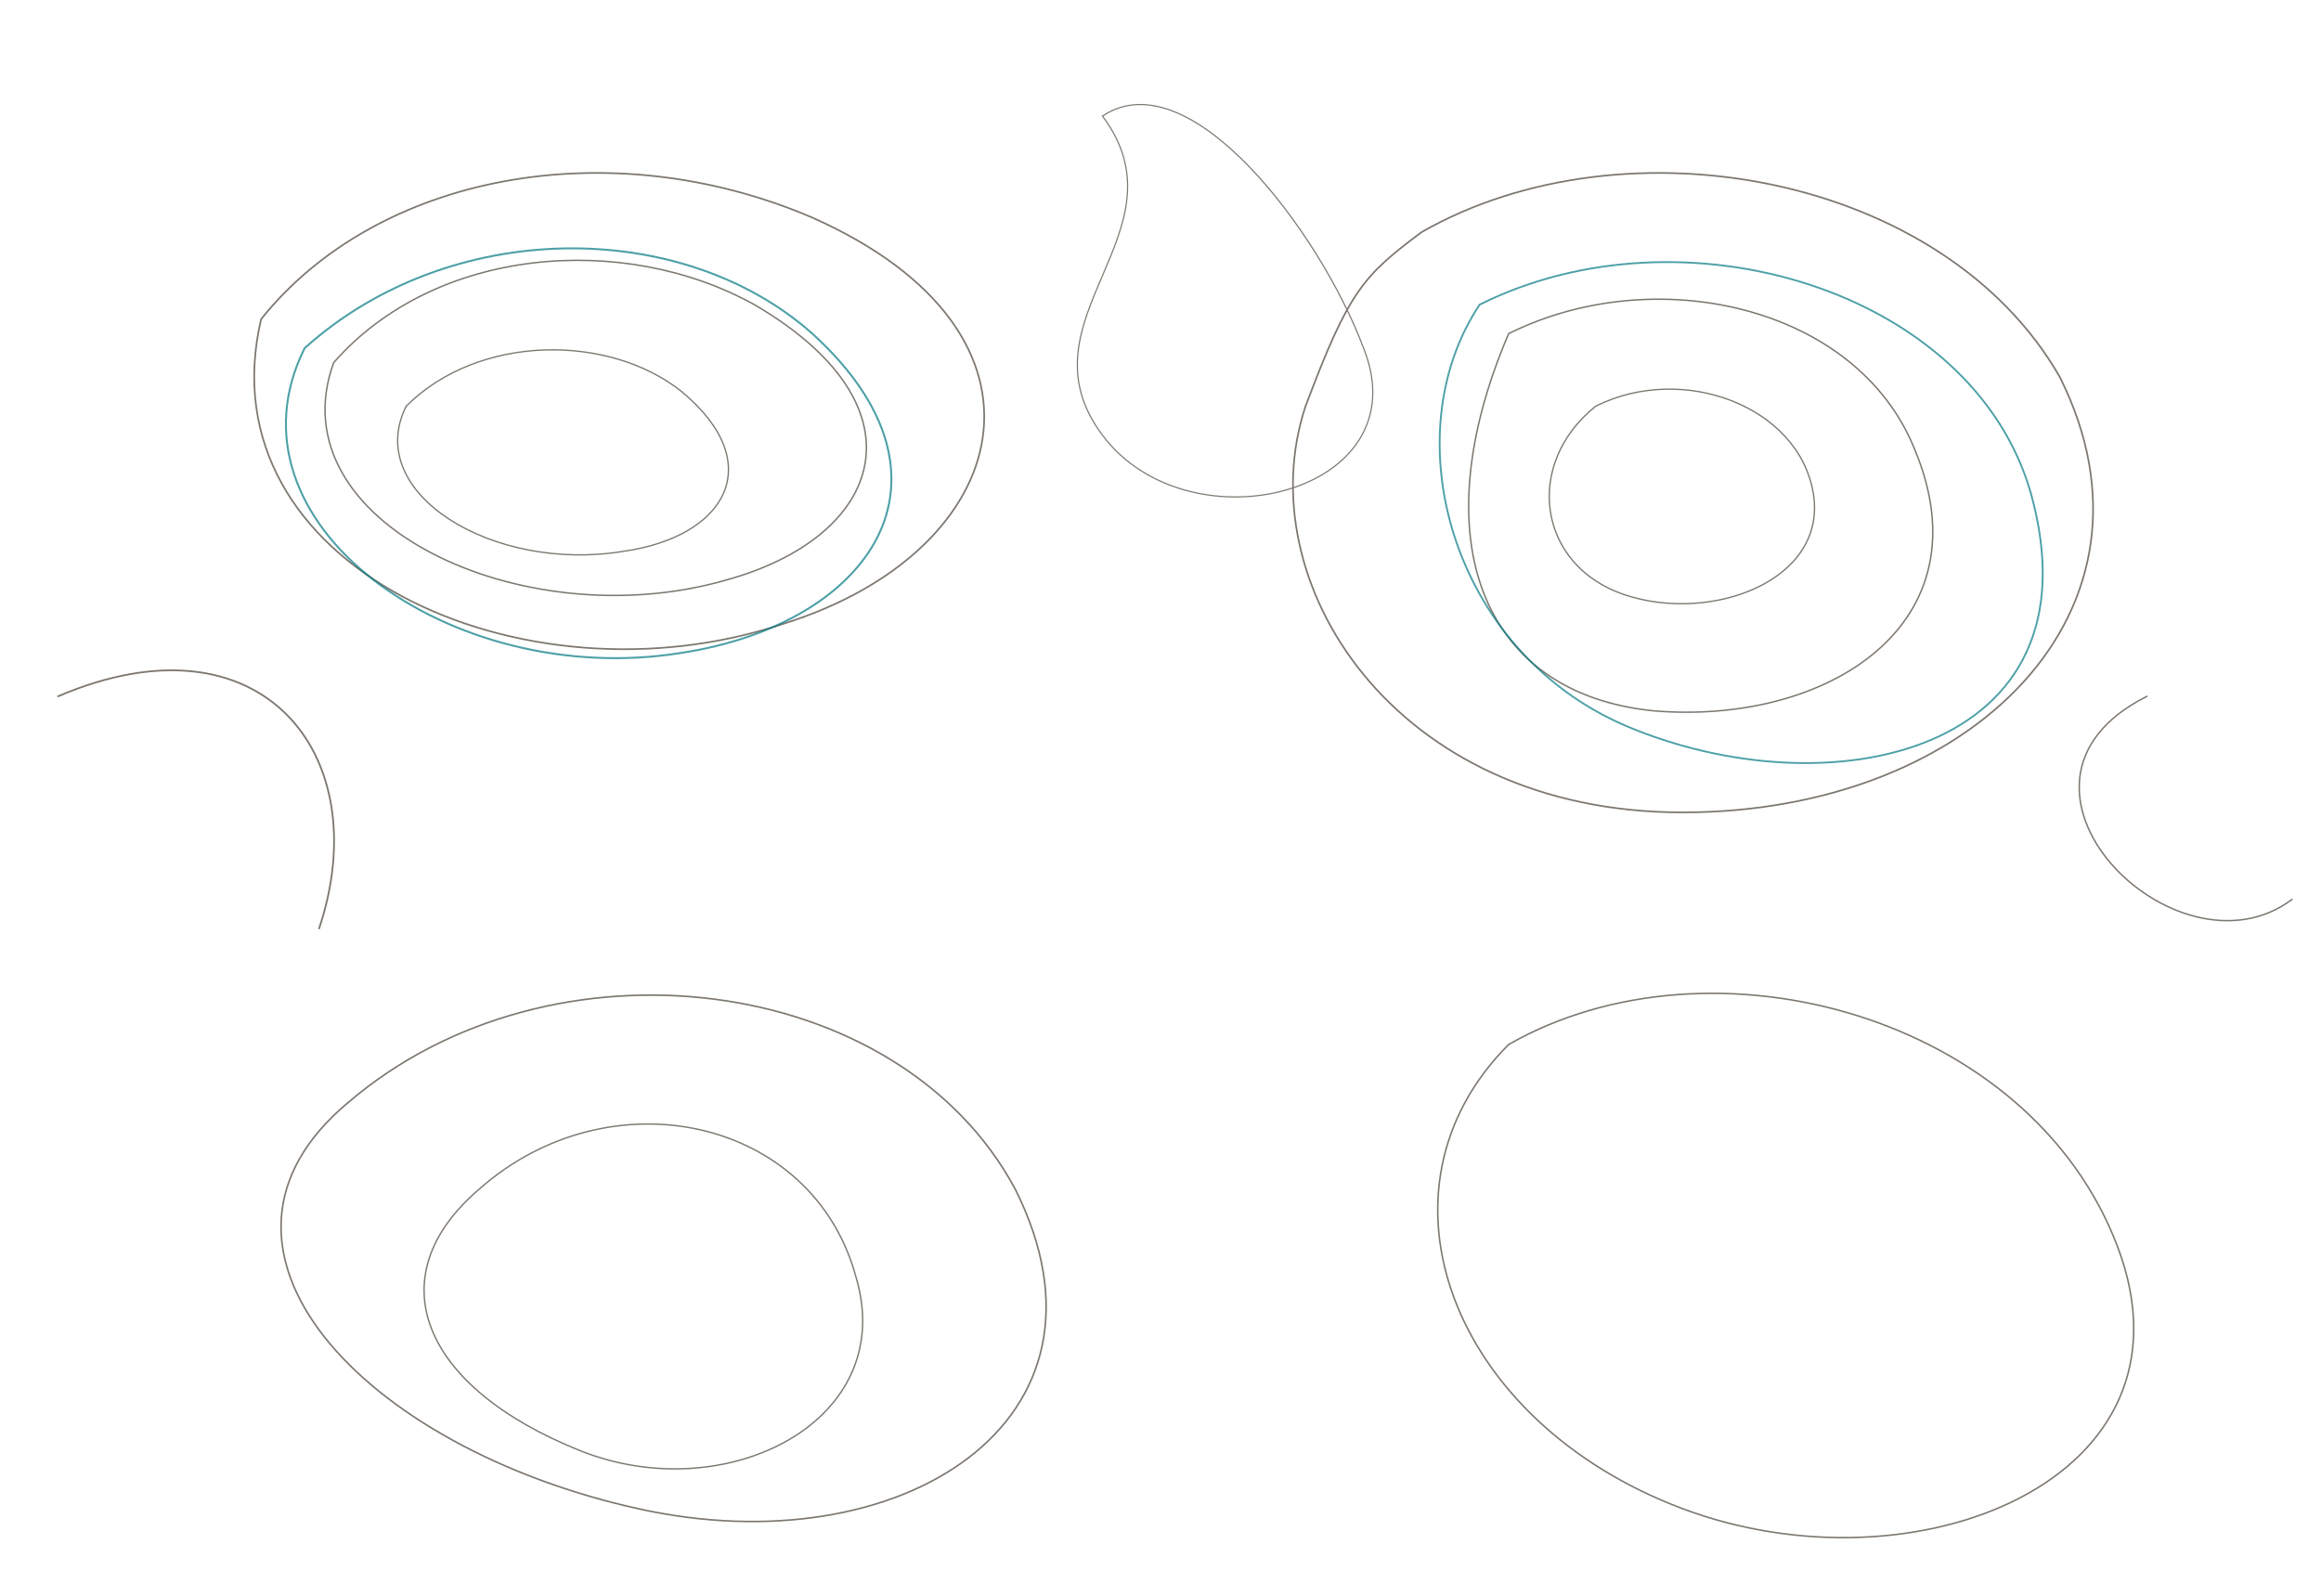
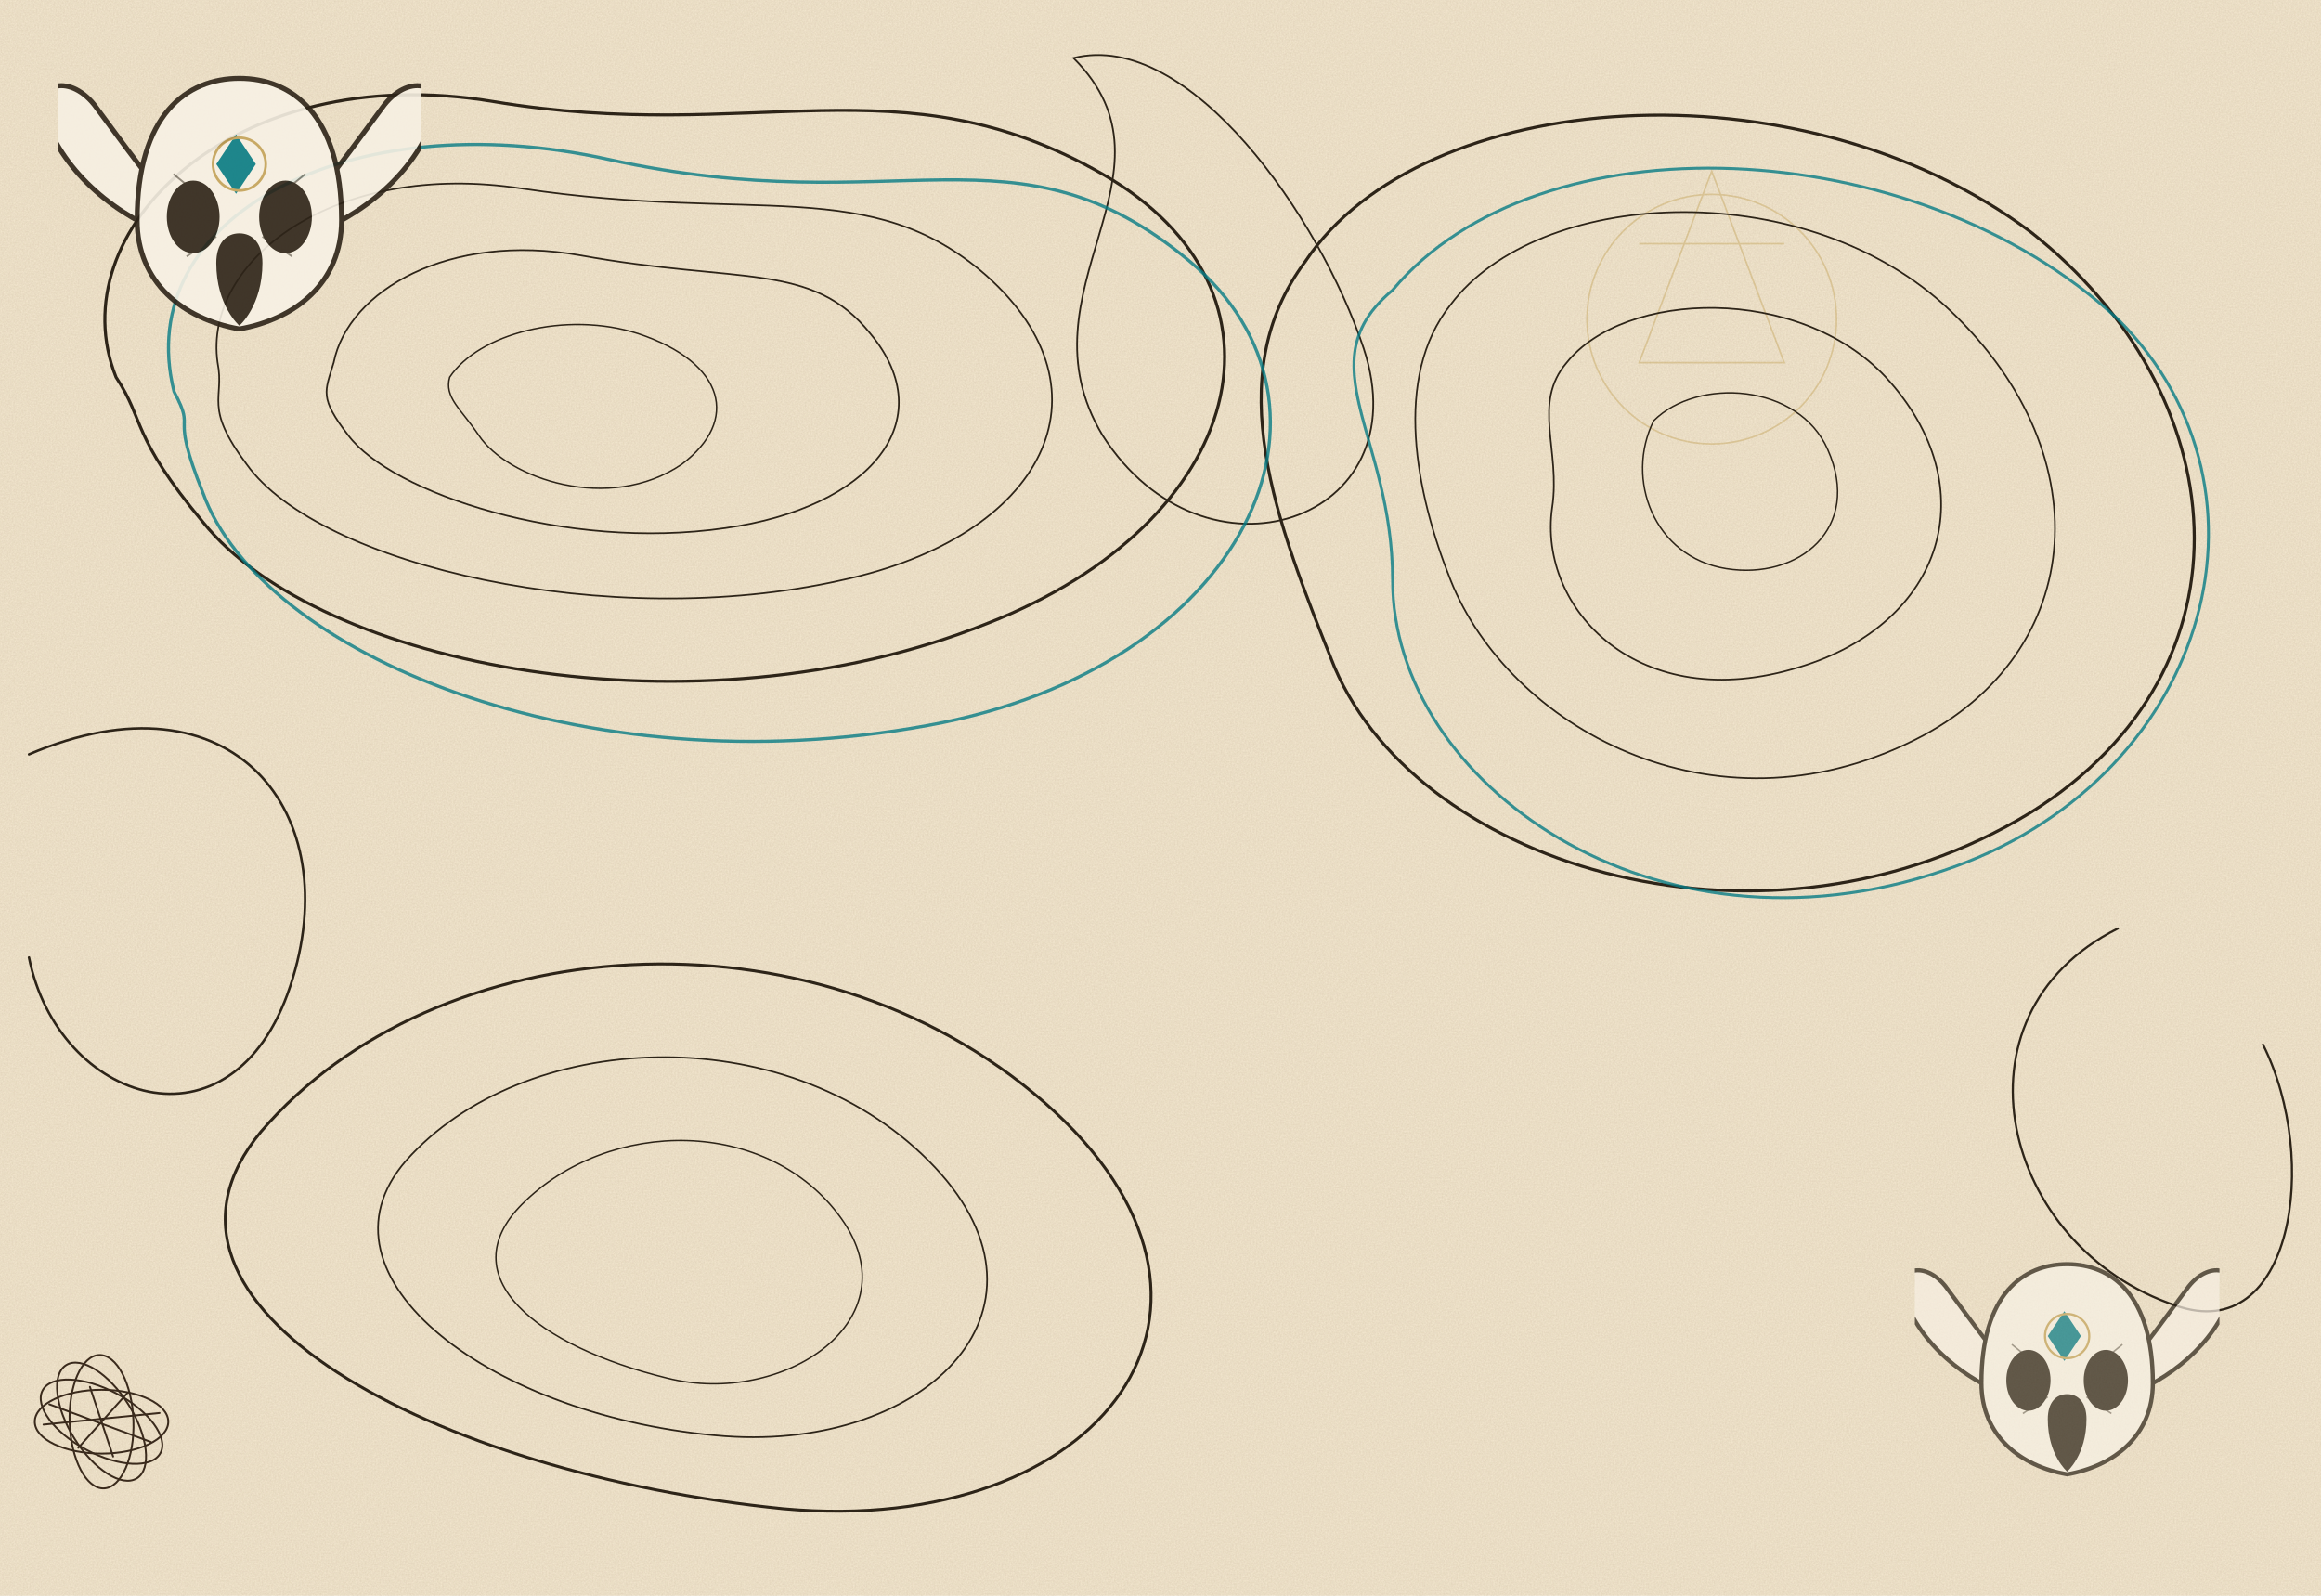
<svg xmlns="http://www.w3.org/2000/svg" viewBox="0 0 1600 1100" role="presentation" focusable="false">
-   <g fill="none" stroke="#2d2418" stroke-linecap="round" opacity=".62">
-     <path stroke-width="1.15" d="M180 220 C260 120 420 90 560 150 C740 230 700 380 540 430 C360 490 140 390 180 220Z" />
-     <path stroke-width="1" d="M230 250 C300 170 430 160 520 210 C640 280 610 370 500 400 C360 440 190 360 230 250Z" />
-     <path stroke-width=".9" d="M280 280 C330 230 420 230 470 270 C530 320 500 370 430 380 C340 395 250 340 280 280Z" />
-     <path stroke-width="1.15" d="M980 160 C1120 80 1340 120 1420 260 C1500 420 1360 560 1160 560 C960 560 860 400 900 280 C930 200 940 190 980 160Z" />
-     <path stroke-width="1" d="M1040 230 C1140 180 1280 210 1320 310 C1370 430 1260 500 1140 490 C1020 478 980 370 1040 230Z" />
-     <path stroke-width=".9" d="M1100 280 C1160 250 1240 280 1250 340 C1260 400 1180 430 1120 410 C1060 390 1050 320 1100 280Z" />
-     <path stroke-width="1.1" d="M240 760 C380 640 620 670 700 820 C780 980 620 1080 440 1040 C250 998 120 860 240 760Z" />
-     <path stroke-width=".95" d="M330 820 C420 740 560 770 590 880 C620 980 500 1040 400 1000 C290 956 260 880 330 820Z" />
-     <path stroke-width="1.05" d="M1040 720 C1180 640 1400 700 1460 860 C1520 1020 1320 1100 1160 1040 C1000 980 940 820 1040 720Z" />
-     <path stroke-width="1.2" d="M40 480 C180 420 260 520 220 640" />
-     <path stroke-width="1" d="M1480 480 C1360 540 1500 680 1580 620" />
-     <path stroke-width=".8" d="M760 80 C820 160 700 220 760 300 C820 380 980 340 940 240 C910 160 820 40 760 80Z" />
+   <defs>
+     <filter id="paper" x="0" y="0" width="100%" height="100%">
+       <feTurbulence type="fractalNoise" baseFrequency="0.9" numOctaves="2" seed="4" result="n" />
+       <feColorMatrix in="n" type="matrix" values="0 0 0 0 0.35  0 0 0 0 0.26  0 0 0 0 0.16  0 0 0 0.22 0" />
+     </filter>
+     <symbol id="map-skull" viewBox="0 0 220 170">
+       <path d="M70 108 C36 96 4 70 -8 36 C-16 16 6 8 22 28 C40 52 58 78 82 104Z" fill="#f6efe2" stroke="#2d2418" stroke-width="3" />
+       <path d="M150 108 C184 96 216 70 228 36 C236 16 214 8 198 28 C180 52 162 78 138 104Z" fill="#f6efe2" stroke="#2d2418" stroke-width="3" />
+       <path d="M48 98 C48 34 78 12 110 12 C142 12 172 34 172 98 C172 136 144 158 110 164 C76 158 48 136 48 98Z" fill="#f7f1e4" stroke="#2d2418" stroke-width="3" />
+       <ellipse cx="82" cy="96" rx="16" ry="22" fill="#2d2418" />
+       <ellipse cx="138" cy="96" rx="16" ry="22" fill="#2d2418" />
+       <path d="M96 124 C96 150 110 162 110 162 C110 162 124 150 124 124 C124 112 118 106 110 106 C102 106 96 112 96 124Z" fill="#2d2418" />
+       <path d="M108 46 L120 64 L108 82 L96 64Z" fill="#087c85" />
+       <circle cx="110" cy="64" r="16" fill="none" stroke="#c4a35a" stroke-width="1.6" />
+       <g fill="none" stroke="#2d2418" stroke-width="1.1" opacity=".55">
+         <path d="M70 70 L92 88 M150 70 L128 88 M78 120 L96 108 M142 120 L124 108" />
+       </g>
+     </symbol>
+   </defs>
+   <rect width="1600" height="1100" fill="#f3e7cf" />
+   <rect width="1600" height="1100" filter="url(#paper)" />
+   <g fill="none" stroke="#c4a35a" stroke-width="1.1" opacity=".45">
+     <circle cx="1180" cy="220" r="86" />
+     <path d="M1180 118 L1230 250 L1130 250Z" />
+     <path d="M1130 168 H1230" />
  </g>
-   <g fill="none" stroke="#087c85" stroke-linecap="round" opacity=".72">
-     <path stroke-width="1.35" d="M210 240 C310 150 470 150 560 230 C670 330 600 430 470 450 C310 476 150 360 210 240Z" />
-     <path stroke-width="1.25" d="M1020 210 C1160 140 1360 200 1400 340 C1450 520 1260 560 1120 500 C1000 448 960 300 1020 210Z" />
+   <g fill="none" stroke="#2d2418" stroke-linecap="round">
+     <path stroke-width="2.1" d="M80 260 C40 160 160 40 340 70 C520 100 620 40 760 120 C900 200 860 360 680 430 C480 510 220 460 140 360 C90 300 100 290 80 260Z" />
+     <path stroke-width="1.15" d="M150 250 C140 180 230 110 360 130 C520 154 600 120 680 190 C770 270 720 370 580 400 C420 436 220 390 170 320 C140 280 155 275 150 250Z" />
+     <path stroke-width="1.15" d="M230 250 C240 200 310 160 400 176 C510 196 560 180 600 230 C650 290 600 350 500 364 C390 380 270 340 240 300 C220 274 224 270 230 250Z" />
+     <path stroke-width="1" d="M310 260 C330 230 390 214 440 230 C500 250 510 290 470 320 C420 354 350 330 330 300 C318 282 306 274 310 260Z" />
+     <path stroke-width="2.1" d="M900 180 C980 60 1240 40 1400 160 C1540 270 1560 460 1400 560 C1220 670 980 600 920 460 C880 360 840 260 900 180Z" />
+     <path stroke-width="1.15" d="M1000 210 C1060 130 1240 120 1340 210 C1450 310 1440 450 1320 510 C1180 580 1040 500 1000 400 C976 340 960 260 1000 210Z" />
+     <path stroke-width="1.15" d="M1080 250 C1120 200 1240 196 1300 260 C1370 336 1340 430 1240 460 C1130 494 1060 420 1070 350 C1076 310 1056 278 1080 250Z" />
+     <path stroke-width="1" d="M1140 290 C1170 260 1240 264 1260 310 C1284 364 1240 400 1190 392 C1140 384 1120 330 1140 290Z" />
+     <path stroke-width="2" d="M180 780 C300 640 560 620 720 760 C880 900 760 1060 540 1040 C300 1016 80 900 180 780Z" />
+     <path stroke-width="1.15" d="M280 800 C360 710 540 700 640 800 C740 900 640 1000 500 990 C340 978 210 880 280 800Z" />
+     <path stroke-width="1" d="M360 830 C420 770 530 770 580 840 C630 910 540 970 460 950 C370 928 310 880 360 830Z" />
+     <path stroke-width="1.7" d="M20 520 C160 460 240 560 200 680 C160 800 40 760 20 660" />
+     <path stroke-width="1.5" d="M1460 640 C1340 700 1380 860 1500 900 C1580 928 1600 800 1560 720" />
+     <path stroke-width="1.2" d="M740 40 C820 120 700 200 760 300 C830 410 980 360 940 240 C910 150 820 20 740 40Z" />
+   </g>
+   <g fill="none" stroke="#087c85" stroke-linecap="round" opacity=".8">
+     <path stroke-width="2.2" d="M120 270 C90 150 240 70 420 110 C620 154 700 80 820 180 C940 280 860 460 640 500 C400 544 180 450 140 340 C116 280 136 300 120 270Z" />
+     <path stroke-width="2" d="M960 200 C1060 80 1320 90 1460 220 C1580 340 1520 540 1340 600 C1140 668 960 540 960 400 C960 300 900 250 960 200Z" />
+   </g>
+   <use href="#map-skull" x="40" y="40" width="250" height="194" opacity=".9" />
+   <use href="#map-skull" x="1320" y="860" width="210" height="162" opacity=".72" />
+   <g fill="none" stroke="#3a2a1c" stroke-width="1.3" stroke-linecap="round" transform="translate(70,980)">
+     <ellipse cx="0" cy="0" rx="46" ry="22" />
+     <ellipse cx="0" cy="0" rx="46" ry="22" transform="rotate(28)" />
+     <ellipse cx="0" cy="0" rx="46" ry="22" transform="rotate(58)" />
+     <ellipse cx="0" cy="0" rx="46" ry="22" transform="rotate(88)" />
+     <path d="M-40 2 L40 -6 M-36 -12 L34 14 M-8 -24 L8 24 M18 -20 L-16 18" />
  </g>
</svg>
